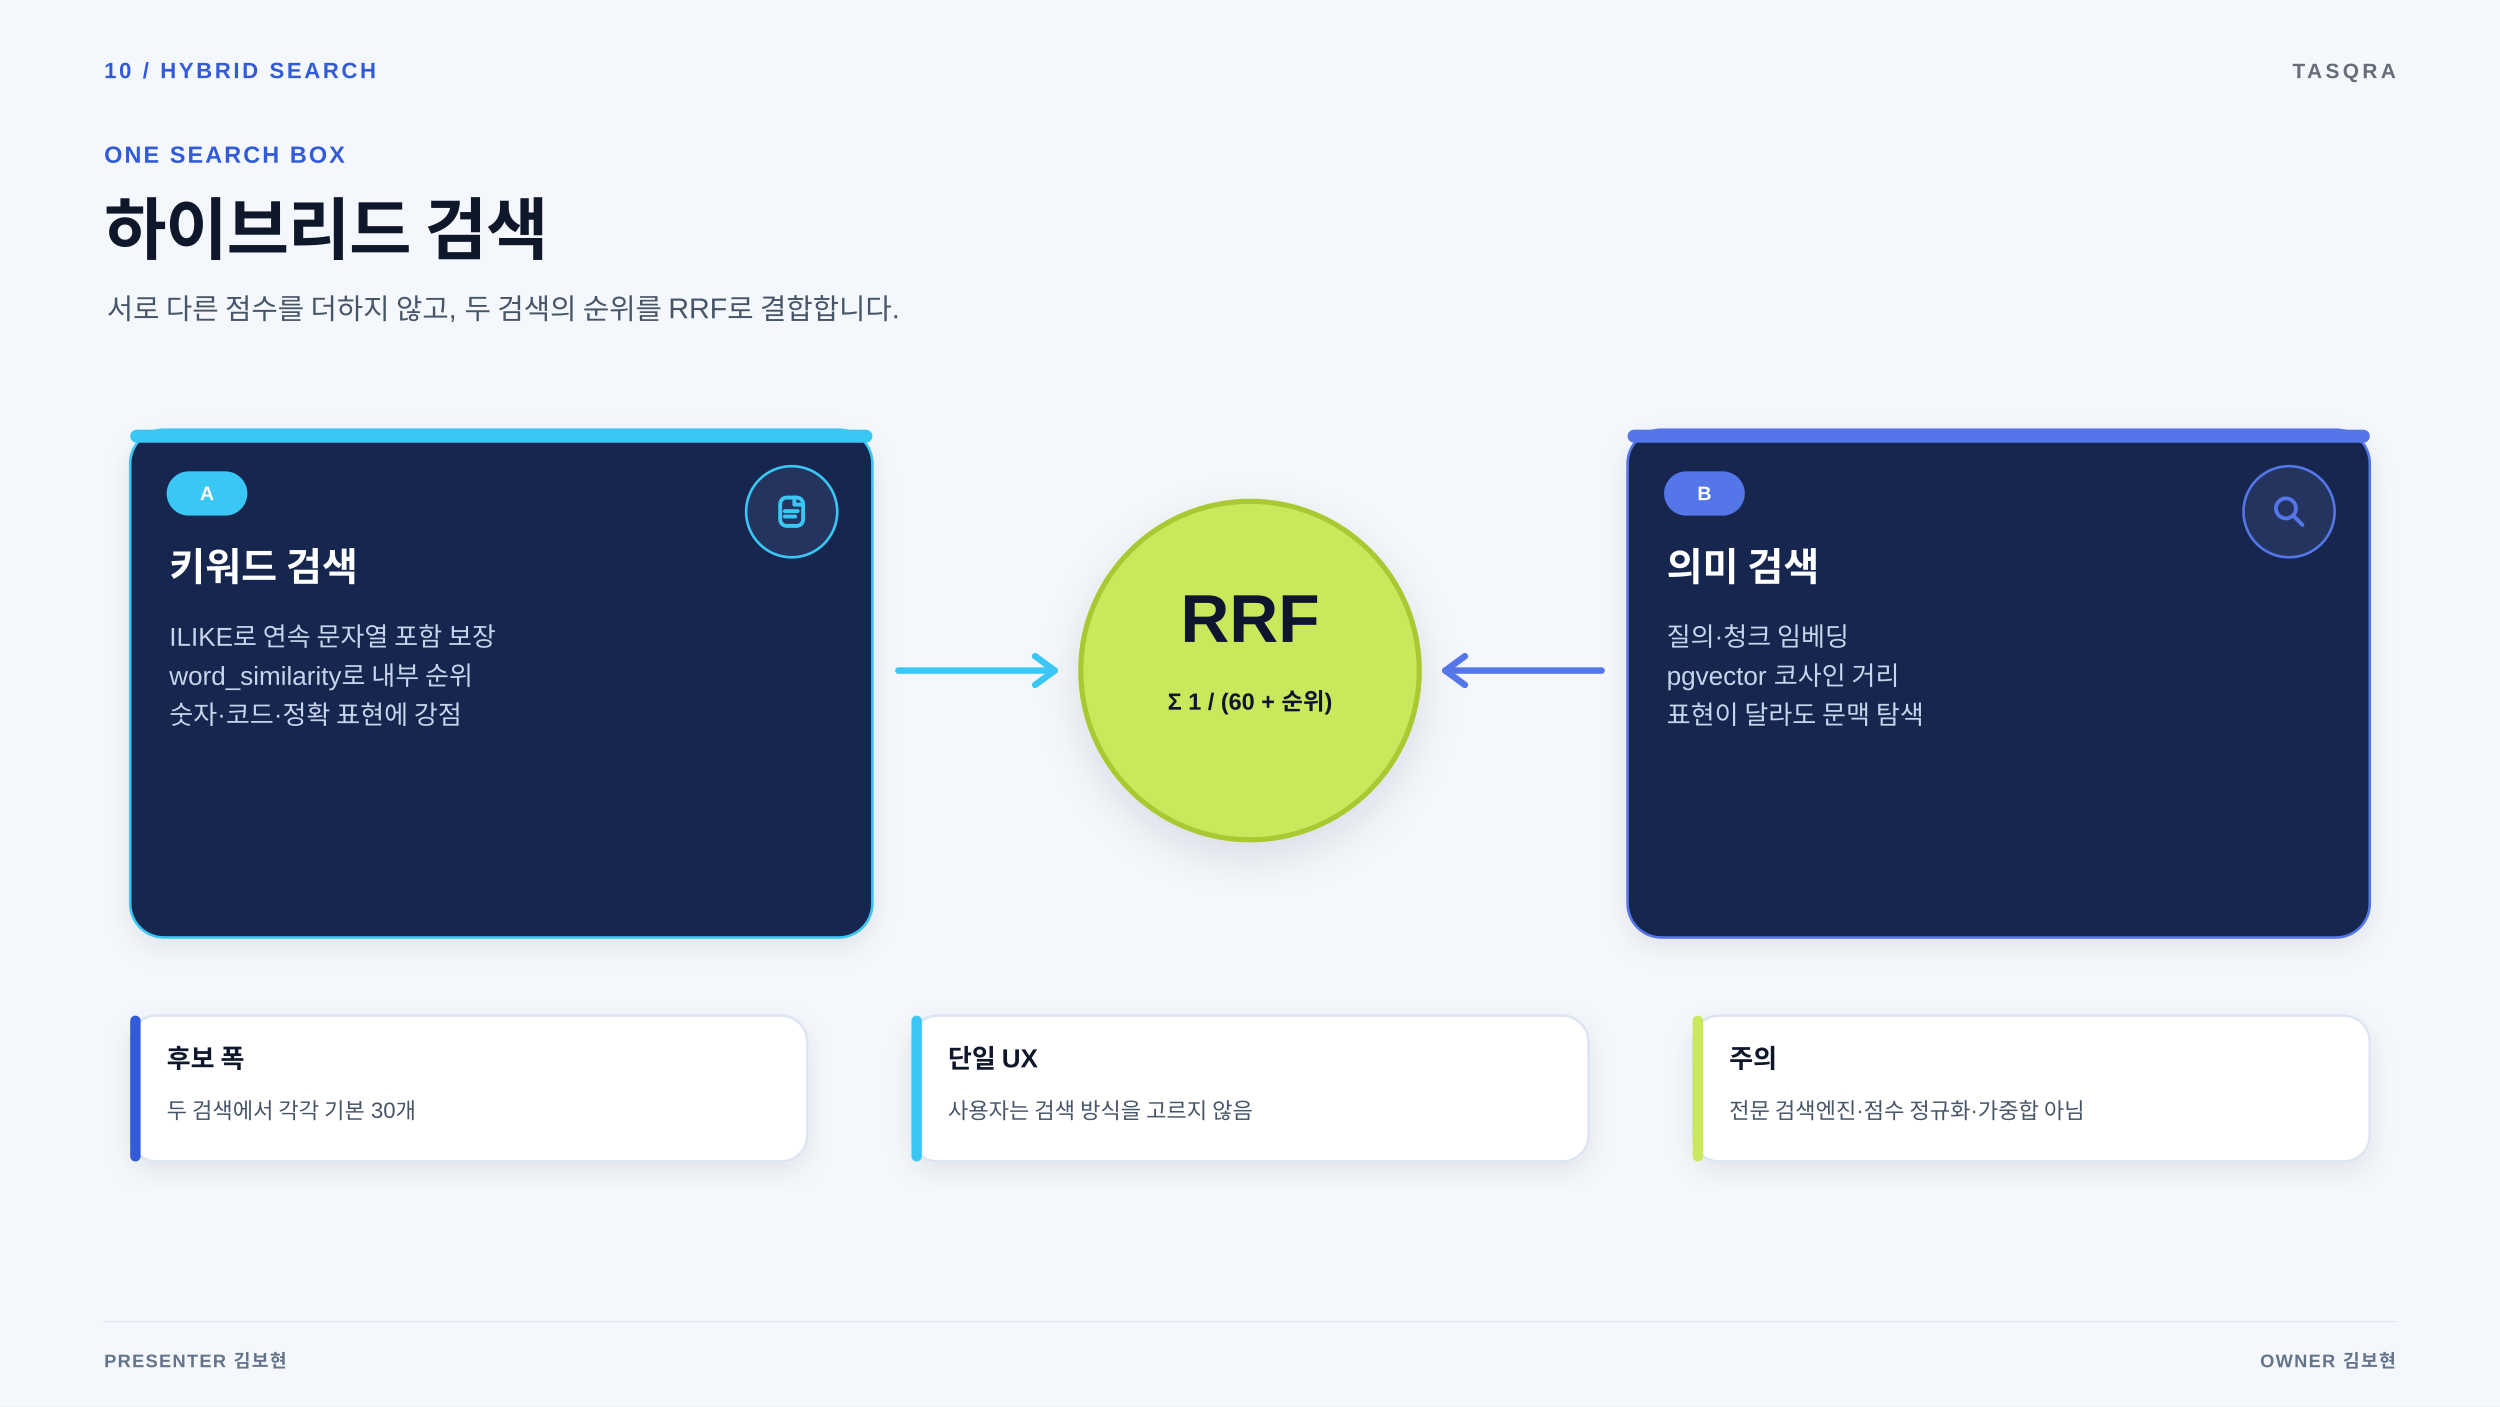
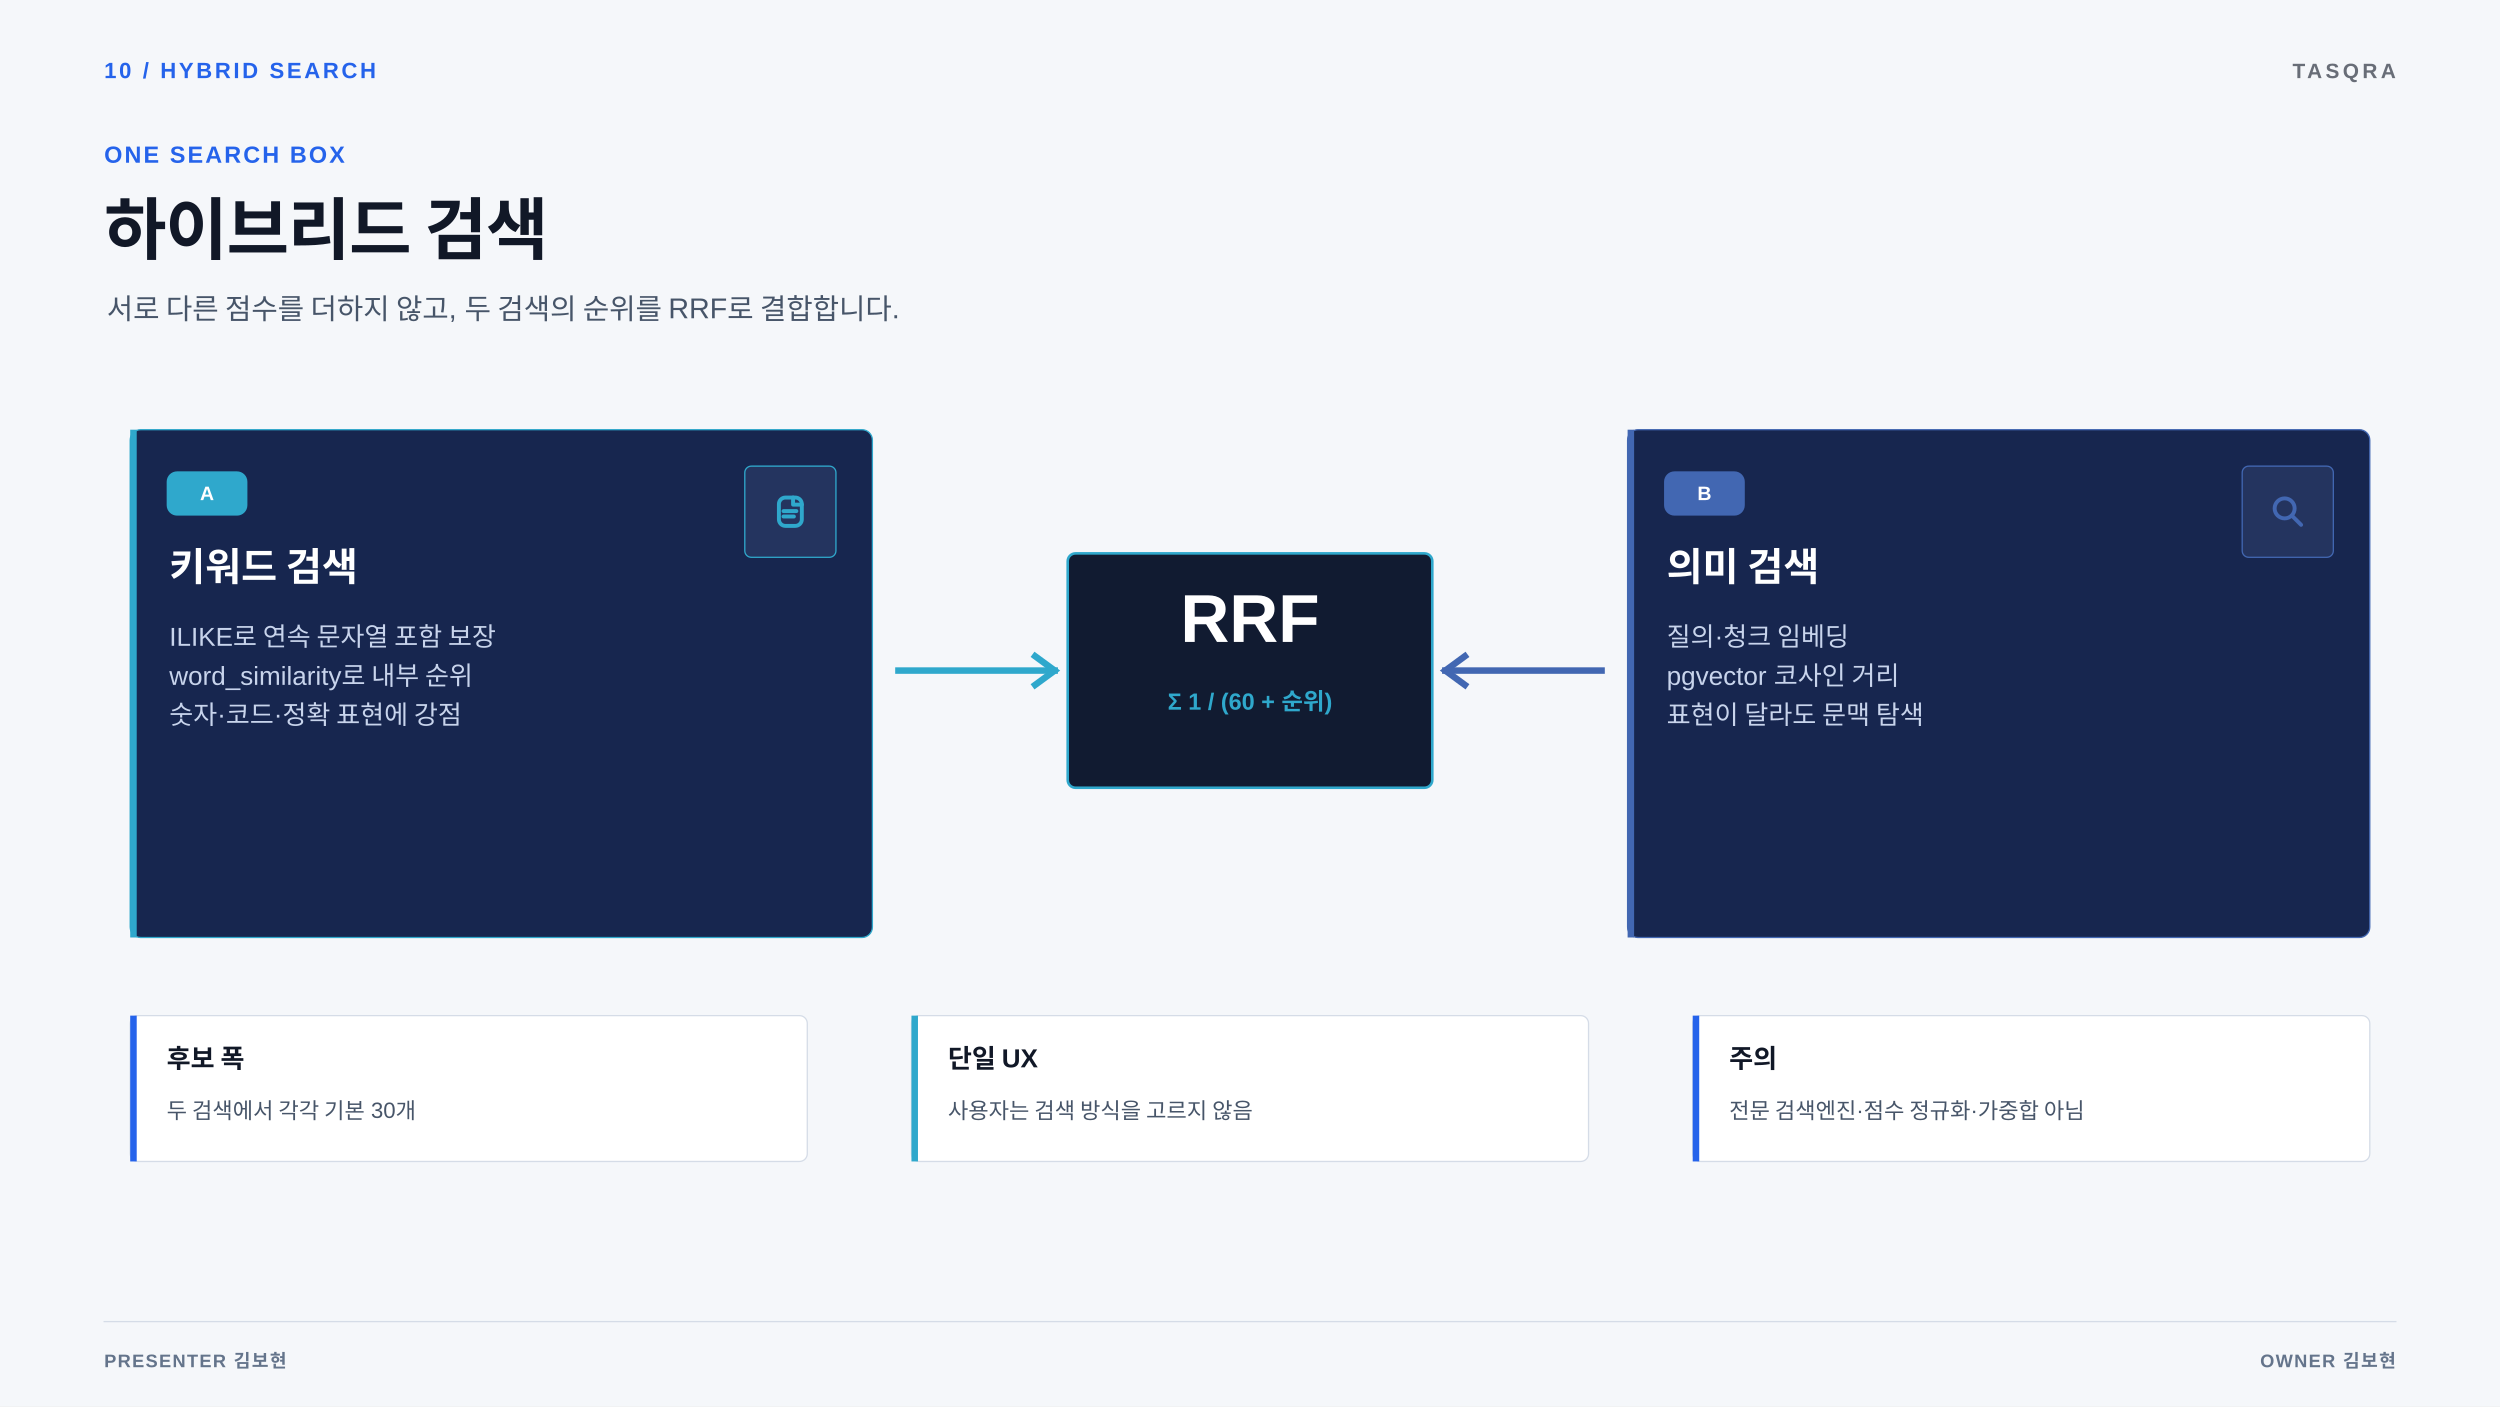
<svg xmlns="http://www.w3.org/2000/svg" width="1920" height="1080" viewBox="0 0 1920 1080">
  <defs>
    <style>@font-face{font-family:NotoKR;src:url("../../포트폴리오/NotoSansKR.ttf") format("truetype");} text{font-family:NotoKR,Arial,sans-serif;}</style>
    <filter id="shadow" x="-20%" y="-20%" width="140%" height="140%">
-       <feDropShadow dx="0" dy="12" stdDeviation="16" flood-color="#0E162F" flood-opacity="0.11" />
+       <feDropShadow dx="0" dy="4" stdDeviation="8" flood-color="#09111F" flood-opacity="0.06" />
    </filter>
    <filter id="softShadow" x="-20%" y="-20%" width="140%" height="140%">
-       <feDropShadow dx="0" dy="7" stdDeviation="10" flood-color="#0E162F" flood-opacity="0.08" />
+       <feDropShadow dx="0" dy="2" stdDeviation="5" flood-color="#09111F" flood-opacity="0.05" />
    </filter>
  </defs>
-   <rect x="0" y="0" width="1920" height="1080" rx="0" fill="#F4F7FC" stroke="none" stroke-width="0" opacity="1" />
-   <text x="80" y="60" font-family="NotoKR, Arial, sans-serif" font-size="17" font-weight="800" font-style="normal" fill="#315BD8" text-anchor="start" letter-spacing="2" opacity="1">10  /  HYBRID SEARCH</text>
-   <text x="1840" y="60" font-family="NotoKR, Arial, sans-serif" font-size="16" font-weight="800" font-style="normal" fill="#0F172A" text-anchor="end" letter-spacing="2.6" opacity="0.62">TASQRA</text>
-   <line x1="80" y1="1015" x2="1840" y2="1015" stroke="#DCE5F1" stroke-width="1" stroke-linecap="round" opacity="1" />
+   <rect x="0" y="0" width="1920" height="1080" rx="0" fill="#F5F7FA" stroke="none" stroke-width="0" opacity="1" />
+   <text x="80" y="60" font-family="NotoKR, Arial, sans-serif" font-size="17" font-weight="800" font-style="normal" fill="#2563EB" text-anchor="start" letter-spacing="2" opacity="1">10  /  HYBRID SEARCH</text>
+   <text x="1840" y="60" font-family="NotoKR, Arial, sans-serif" font-size="16" font-weight="800" font-style="normal" fill="#111827" text-anchor="end" letter-spacing="2.6" opacity="0.62">TASQRA</text>
+   <line x1="80" y1="1015" x2="1840" y2="1015" stroke="#D5DCE7" stroke-width="1" stroke-linecap="square" opacity="1" />
  <text x="80" y="1050" font-family="NotoKR, Arial, sans-serif" font-size="14" font-weight="700" font-style="normal" fill="#64748B" text-anchor="start" letter-spacing="1" opacity="1">PRESENTER  김보현</text>
  <text x="1840" y="1050" font-family="NotoKR, Arial, sans-serif" font-size="14" font-weight="700" font-style="normal" fill="#64748B" text-anchor="end" letter-spacing="1" opacity="1">OWNER  김보현</text>
-   <text x="80" y="125" font-family="NotoKR, Arial, sans-serif" font-size="18" font-weight="800" font-style="normal" fill="#315BD8" text-anchor="start" letter-spacing="1.6" opacity="1">ONE SEARCH BOX</text>
-   <text x="80" y="195" font-family="NotoKR, Arial, sans-serif" font-size="52" font-weight="800" font-style="normal" fill="#0F172A" text-anchor="start" letter-spacing="-0.8" opacity="1">하이브리드 검색</text>
+   <text x="80" y="125" font-family="NotoKR, Arial, sans-serif" font-size="18" font-weight="800" font-style="normal" fill="#2563EB" text-anchor="start" letter-spacing="1.6" opacity="1">ONE SEARCH BOX</text>
+   <text x="80" y="195" font-family="NotoKR, Arial, sans-serif" font-size="52" font-weight="800" font-style="normal" fill="#111827" text-anchor="start" letter-spacing="-0.8" opacity="1">하이브리드 검색</text>
  <text x="82" y="245" font-family="NotoKR, Arial, sans-serif" font-size="22" font-weight="500" font-style="normal" fill="#475569" text-anchor="start" letter-spacing="0" opacity="1">서로 다른 점수를 더하지 않고, 두 검색의 순위를 RRF로 결합합니다.</text>
-   <rect x="100" y="330" width="570" height="390" rx="26" fill="#17264F" stroke="#3BC7F4" stroke-width="2" opacity="1" filter="url(#softShadow)" />
-   <rect x="100" y="330" width="570" height="10" rx="5" fill="#3BC7F4" stroke="none" stroke-width="0" opacity="1" />
-   <rect x="128" y="362" width="62" height="34" rx="17.0" fill="#3BC7F4" stroke="none" stroke-width="0" opacity="1" />
+   <rect x="100" y="330" width="570" height="390" rx="8" fill="#17264F" stroke="#2FA8CC" stroke-width="1" opacity="1" />
+   <rect x="100" y="330" width="5" height="390" rx="0" fill="#2FA8CC" stroke="none" stroke-width="0" opacity="1" />
+   <rect x="128" y="362" width="62" height="34" rx="8" fill="#2FA8CC" stroke="none" stroke-width="0" opacity="1" />
  <text x="159.0" y="384.1" font-family="NotoKR, Arial, sans-serif" font-size="15" font-weight="700" font-style="normal" fill="#FFFFFF" text-anchor="middle" letter-spacing="0" opacity="1">A</text>
-   <circle cx="608" cy="393" r="35" fill="#24345F" stroke="#3BC7F4" stroke-width="2" opacity="1" />
-   <g fill="none" stroke="#3BC7F4" stroke-width="3" stroke-linecap="round" stroke-linejoin="round">
-     <rect x="599.2" y="382.12" width="17.6" height="21.76" rx="5" />
-     <path d="M 610.08 382.12 v 5.44 h 6.72" />
-     <line x1="602.72" y1="392.52" x2="612.64" y2="392.52" />
-     <line x1="602.72" y1="396.68" x2="610.72" y2="396.68" />
+   <rect x="572" y="358" width="70" height="70" rx="5" fill="#24345F" stroke="#2FA8CC" stroke-width="1" opacity="1" />
+   <g fill="none" stroke="#2FA8CC" stroke-width="3" stroke-linecap="round" stroke-linejoin="round">
+     <rect x="598.2" y="382.12" width="17.6" height="21.76" rx="5" />
+     <path d="M 609.08 382.12 v 5.44 h 6.72" />
+     <line x1="601.72" y1="392.52" x2="611.64" y2="392.52" />
+     <line x1="601.72" y1="396.68" x2="609.72" y2="396.68" />
  </g>
  <text x="130" y="446" font-family="NotoKR, Arial, sans-serif" font-size="30" font-weight="800" font-style="normal" fill="#FFFFFF" text-anchor="start" letter-spacing="0" opacity="1">키워드 검색</text>
  <text x="130" y="496" font-family="NotoKR, Arial, sans-serif" font-size="20" font-weight="500" fill="#C8D4EC" text-anchor="start">
    <tspan x="130" dy="0">ILIKE로 연속 문자열 포함 보장</tspan>
    <tspan x="130" dy="30.0">word_similarity로 내부 순위</tspan>
    <tspan x="130" dy="30.0">숫자·코드·정확 표현에 강점</tspan>
  </text>
-   <rect x="1250" y="330" width="570" height="390" rx="26" fill="#17264F" stroke="#5576E8" stroke-width="2" opacity="1" filter="url(#softShadow)" />
-   <rect x="1250" y="330" width="570" height="10" rx="5" fill="#5576E8" stroke="none" stroke-width="0" opacity="1" />
-   <rect x="1278" y="362" width="62" height="34" rx="17.0" fill="#5576E8" stroke="none" stroke-width="0" opacity="1" />
+   <rect x="1250" y="330" width="570" height="390" rx="8" fill="#17264F" stroke="#4267B2" stroke-width="1" opacity="1" />
+   <rect x="1250" y="330" width="5" height="390" rx="0" fill="#4267B2" stroke="none" stroke-width="0" opacity="1" />
+   <rect x="1278" y="362" width="62" height="34" rx="8" fill="#4267B2" stroke="none" stroke-width="0" opacity="1" />
  <text x="1309.0" y="384.1" font-family="NotoKR, Arial, sans-serif" font-size="15" font-weight="700" font-style="normal" fill="#FFFFFF" text-anchor="middle" letter-spacing="0" opacity="1">B</text>
-   <circle cx="1758" cy="393" r="35" fill="#24345F" stroke="#5576E8" stroke-width="2" opacity="1" />
-   <g fill="none" stroke="#5576E8" stroke-width="3" stroke-linecap="round">
-     <circle cx="1755.6" cy="390.44" r="7.68" />
-     <line x1="1761.2" y1="396.04" x2="1768.24" y2="403.08" />
+   <rect x="1722" y="358" width="70" height="70" rx="5" fill="#24345F" stroke="#4267B2" stroke-width="1" opacity="1" />
+   <g fill="none" stroke="#4267B2" stroke-width="3" stroke-linecap="round">
+     <circle cx="1754.6" cy="390.44" r="7.68" />
+     <line x1="1760.2" y1="396.04" x2="1767.24" y2="403.08" />
  </g>
  <text x="1280" y="446" font-family="NotoKR, Arial, sans-serif" font-size="30" font-weight="800" font-style="normal" fill="#FFFFFF" text-anchor="start" letter-spacing="0" opacity="1">의미 검색</text>
  <text x="1280" y="496" font-family="NotoKR, Arial, sans-serif" font-size="20" font-weight="500" fill="#C8D4EC" text-anchor="start">
    <tspan x="1280" dy="0">질의·청크 임베딩</tspan>
    <tspan x="1280" dy="30.0">pgvector 코사인 거리</tspan>
    <tspan x="1280" dy="30.0">표현이 달라도 문맥 탐색</tspan>
  </text>
-   <circle cx="960" cy="515" r="130" fill="#C9E85B" stroke="#A9C932" stroke-width="4" opacity="1" filter="url(#shadow)" />
-   <text x="960" y="493" font-family="NotoKR, Arial, sans-serif" font-size="52" font-weight="800" font-style="normal" fill="#0E162F" text-anchor="middle" letter-spacing="0" opacity="1">RRF</text>
-   <text x="960" y="545" font-family="NotoKR, Arial, sans-serif" font-size="18" font-weight="800" font-style="normal" fill="#0E162F" text-anchor="middle" letter-spacing="0" opacity="1">Σ 1 / (60 + 순위)</text>
-   <line x1="690" y1="515" x2="810" y2="515" stroke="#3BC7F4" stroke-width="5" stroke-linecap="round" opacity="1" />
-   <path d="M 795 504 L 810 515 L 795 526" fill="none" stroke="#3BC7F4" stroke-width="5" stroke-linecap="round" stroke-linejoin="round" />
-   <line x1="1230" y1="515" x2="1110" y2="515" stroke="#5576E8" stroke-width="5" stroke-linecap="round" opacity="1" />
-   <path d="M 1125 504 L 1110 515 L 1125 526" fill="none" stroke="#5576E8" stroke-width="5" stroke-linecap="round" stroke-linejoin="round" />
-   <rect x="100" y="780" width="520" height="112" rx="20" fill="#FFFFFF" stroke="#DCE5F1" stroke-width="2" opacity="1" filter="url(#softShadow)" />
-   <rect x="100" y="780" width="8" height="112" rx="4" fill="#315BD8" stroke="none" stroke-width="0" opacity="1" />
-   <text x="128" y="820" font-family="NotoKR, Arial, sans-serif" font-size="20" font-weight="800" font-style="normal" fill="#0F172A" text-anchor="start" letter-spacing="0" opacity="1">후보 폭</text>
+   <rect x="820" y="425" width="280" height="180" rx="6" fill="#111B31" stroke="#2FA8CC" stroke-width="2" opacity="1" />
+   <text x="960" y="493" font-family="NotoKR, Arial, sans-serif" font-size="52" font-weight="800" font-style="normal" fill="#FFFFFF" text-anchor="middle" letter-spacing="0" opacity="1">RRF</text>
+   <text x="960" y="545" font-family="NotoKR, Arial, sans-serif" font-size="18" font-weight="800" font-style="normal" fill="#2FA8CC" text-anchor="middle" letter-spacing="0" opacity="1">Σ 1 / (60 + 순위)</text>
+   <line x1="690" y1="515" x2="810" y2="515" stroke="#2FA8CC" stroke-width="5" stroke-linecap="square" opacity="1" />
+   <path d="M 795 504 L 810 515 L 795 526" fill="none" stroke="#2FA8CC" stroke-width="5" stroke-linecap="square" stroke-linejoin="miter" />
+   <line x1="1230" y1="515" x2="1110" y2="515" stroke="#4267B2" stroke-width="5" stroke-linecap="square" opacity="1" />
+   <path d="M 1125 504 L 1110 515 L 1125 526" fill="none" stroke="#4267B2" stroke-width="5" stroke-linecap="square" stroke-linejoin="miter" />
+   <rect x="100" y="780" width="520" height="112" rx="6" fill="#FFFFFF" stroke="#D5DCE7" stroke-width="1" opacity="1" />
+   <rect x="100" y="780" width="5" height="112" rx="0" fill="#2563EB" stroke="none" stroke-width="0" opacity="1" />
+   <text x="128" y="820" font-family="NotoKR, Arial, sans-serif" font-size="20" font-weight="800" font-style="normal" fill="#111827" text-anchor="start" letter-spacing="0" opacity="1">후보 폭</text>
  <text x="128" y="859" font-family="NotoKR, Arial, sans-serif" font-size="17" font-weight="500" font-style="normal" fill="#475569" text-anchor="start" letter-spacing="0" opacity="1">두 검색에서 각각 기본 30개</text>
-   <rect x="700" y="780" width="520" height="112" rx="20" fill="#FFFFFF" stroke="#DCE5F1" stroke-width="2" opacity="1" filter="url(#softShadow)" />
-   <rect x="700" y="780" width="8" height="112" rx="4" fill="#3BC7F4" stroke="none" stroke-width="0" opacity="1" />
-   <text x="728" y="820" font-family="NotoKR, Arial, sans-serif" font-size="20" font-weight="800" font-style="normal" fill="#0F172A" text-anchor="start" letter-spacing="0" opacity="1">단일 UX</text>
+   <rect x="700" y="780" width="520" height="112" rx="6" fill="#FFFFFF" stroke="#D5DCE7" stroke-width="1" opacity="1" />
+   <rect x="700" y="780" width="5" height="112" rx="0" fill="#2FA8CC" stroke="none" stroke-width="0" opacity="1" />
+   <text x="728" y="820" font-family="NotoKR, Arial, sans-serif" font-size="20" font-weight="800" font-style="normal" fill="#111827" text-anchor="start" letter-spacing="0" opacity="1">단일 UX</text>
  <text x="728" y="859" font-family="NotoKR, Arial, sans-serif" font-size="17" font-weight="500" font-style="normal" fill="#475569" text-anchor="start" letter-spacing="0" opacity="1">사용자는 검색 방식을 고르지 않음</text>
-   <rect x="1300" y="780" width="520" height="112" rx="20" fill="#FFFFFF" stroke="#DCE5F1" stroke-width="2" opacity="1" filter="url(#softShadow)" />
-   <rect x="1300" y="780" width="8" height="112" rx="4" fill="#C9E85B" stroke="none" stroke-width="0" opacity="1" />
-   <text x="1328" y="820" font-family="NotoKR, Arial, sans-serif" font-size="20" font-weight="800" font-style="normal" fill="#0F172A" text-anchor="start" letter-spacing="0" opacity="1">주의</text>
+   <rect x="1300" y="780" width="520" height="112" rx="6" fill="#FFFFFF" stroke="#D5DCE7" stroke-width="1" opacity="1" />
+   <rect x="1300" y="780" width="5" height="112" rx="0" fill="#2563EB" stroke="none" stroke-width="0" opacity="1" />
+   <text x="1328" y="820" font-family="NotoKR, Arial, sans-serif" font-size="20" font-weight="800" font-style="normal" fill="#111827" text-anchor="start" letter-spacing="0" opacity="1">주의</text>
  <text x="1328" y="859" font-family="NotoKR, Arial, sans-serif" font-size="17" font-weight="500" font-style="normal" fill="#475569" text-anchor="start" letter-spacing="0" opacity="1">전문 검색엔진·점수 정규화·가중합 아님</text>
</svg>
